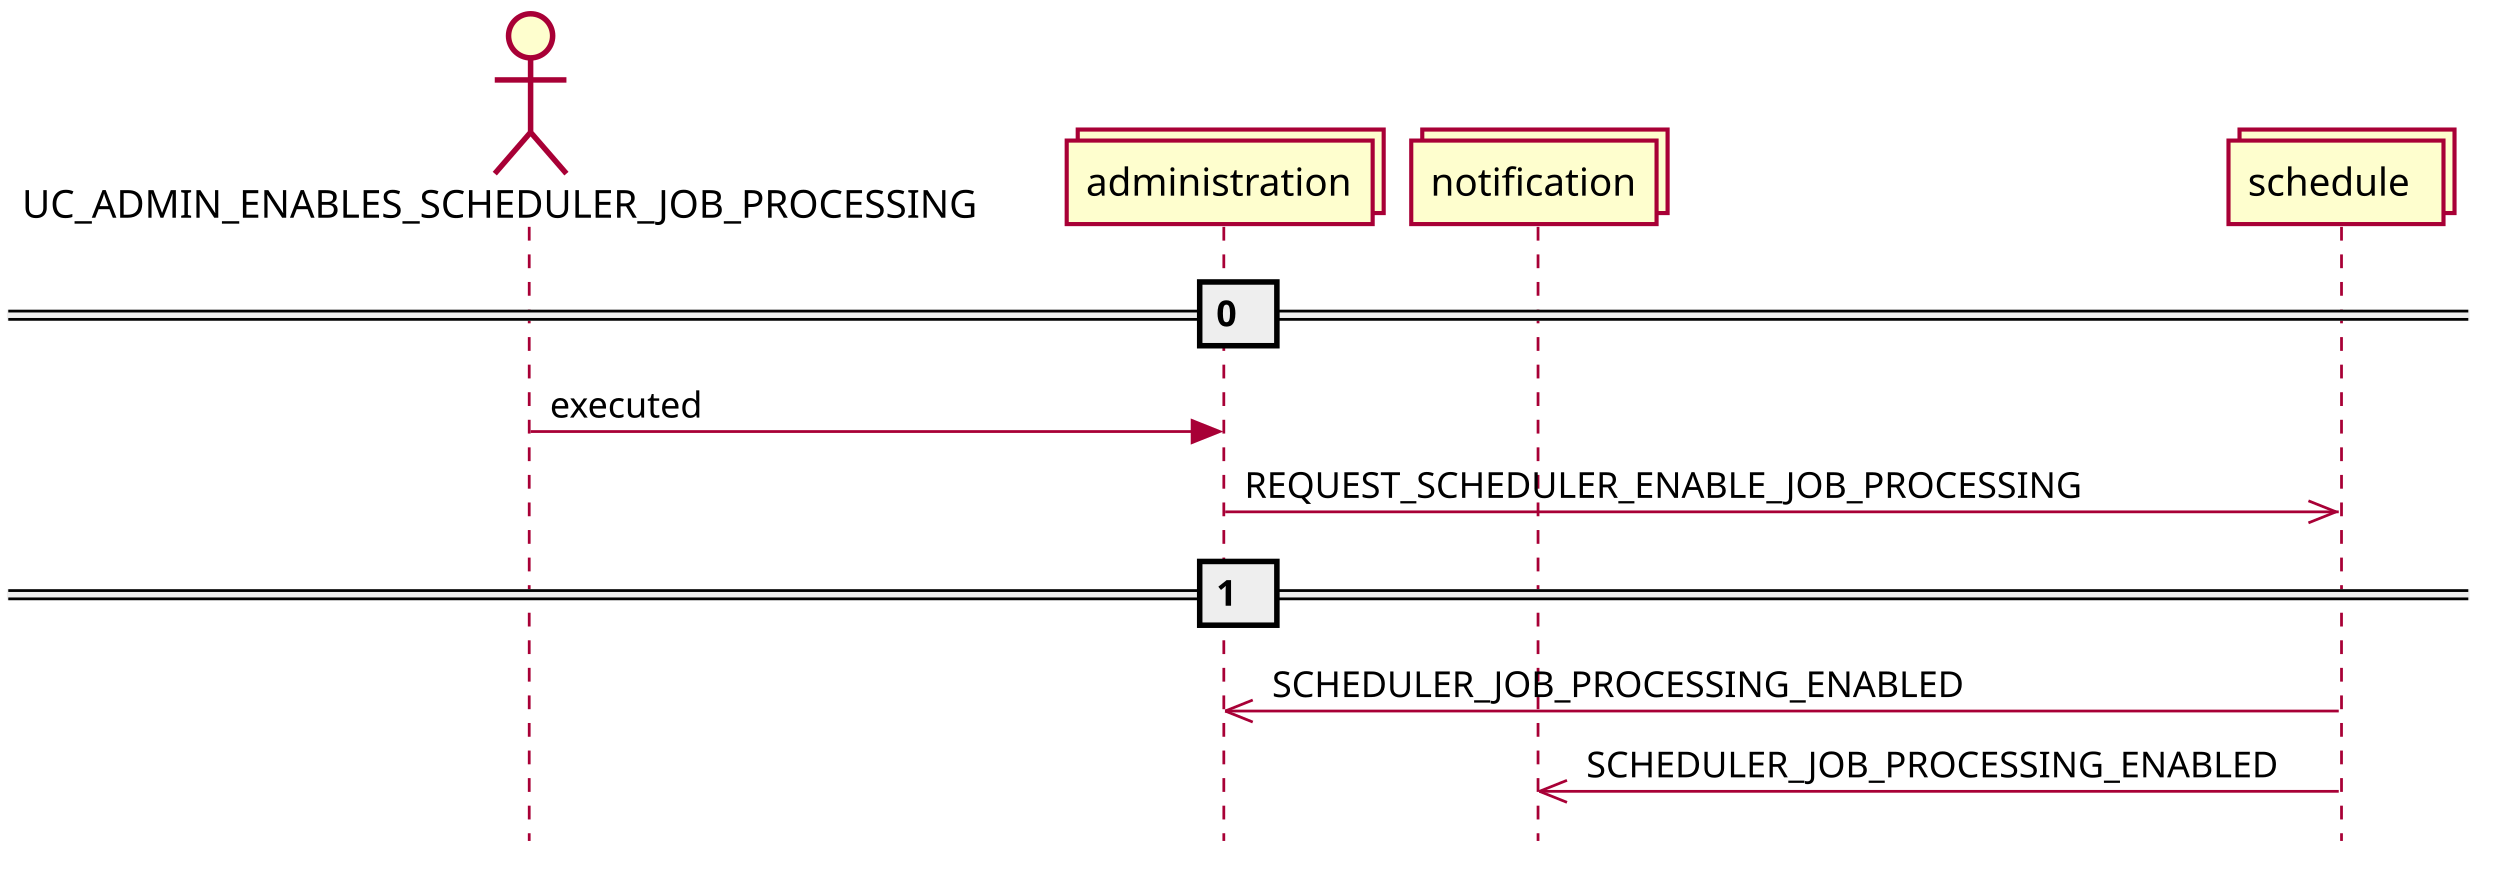
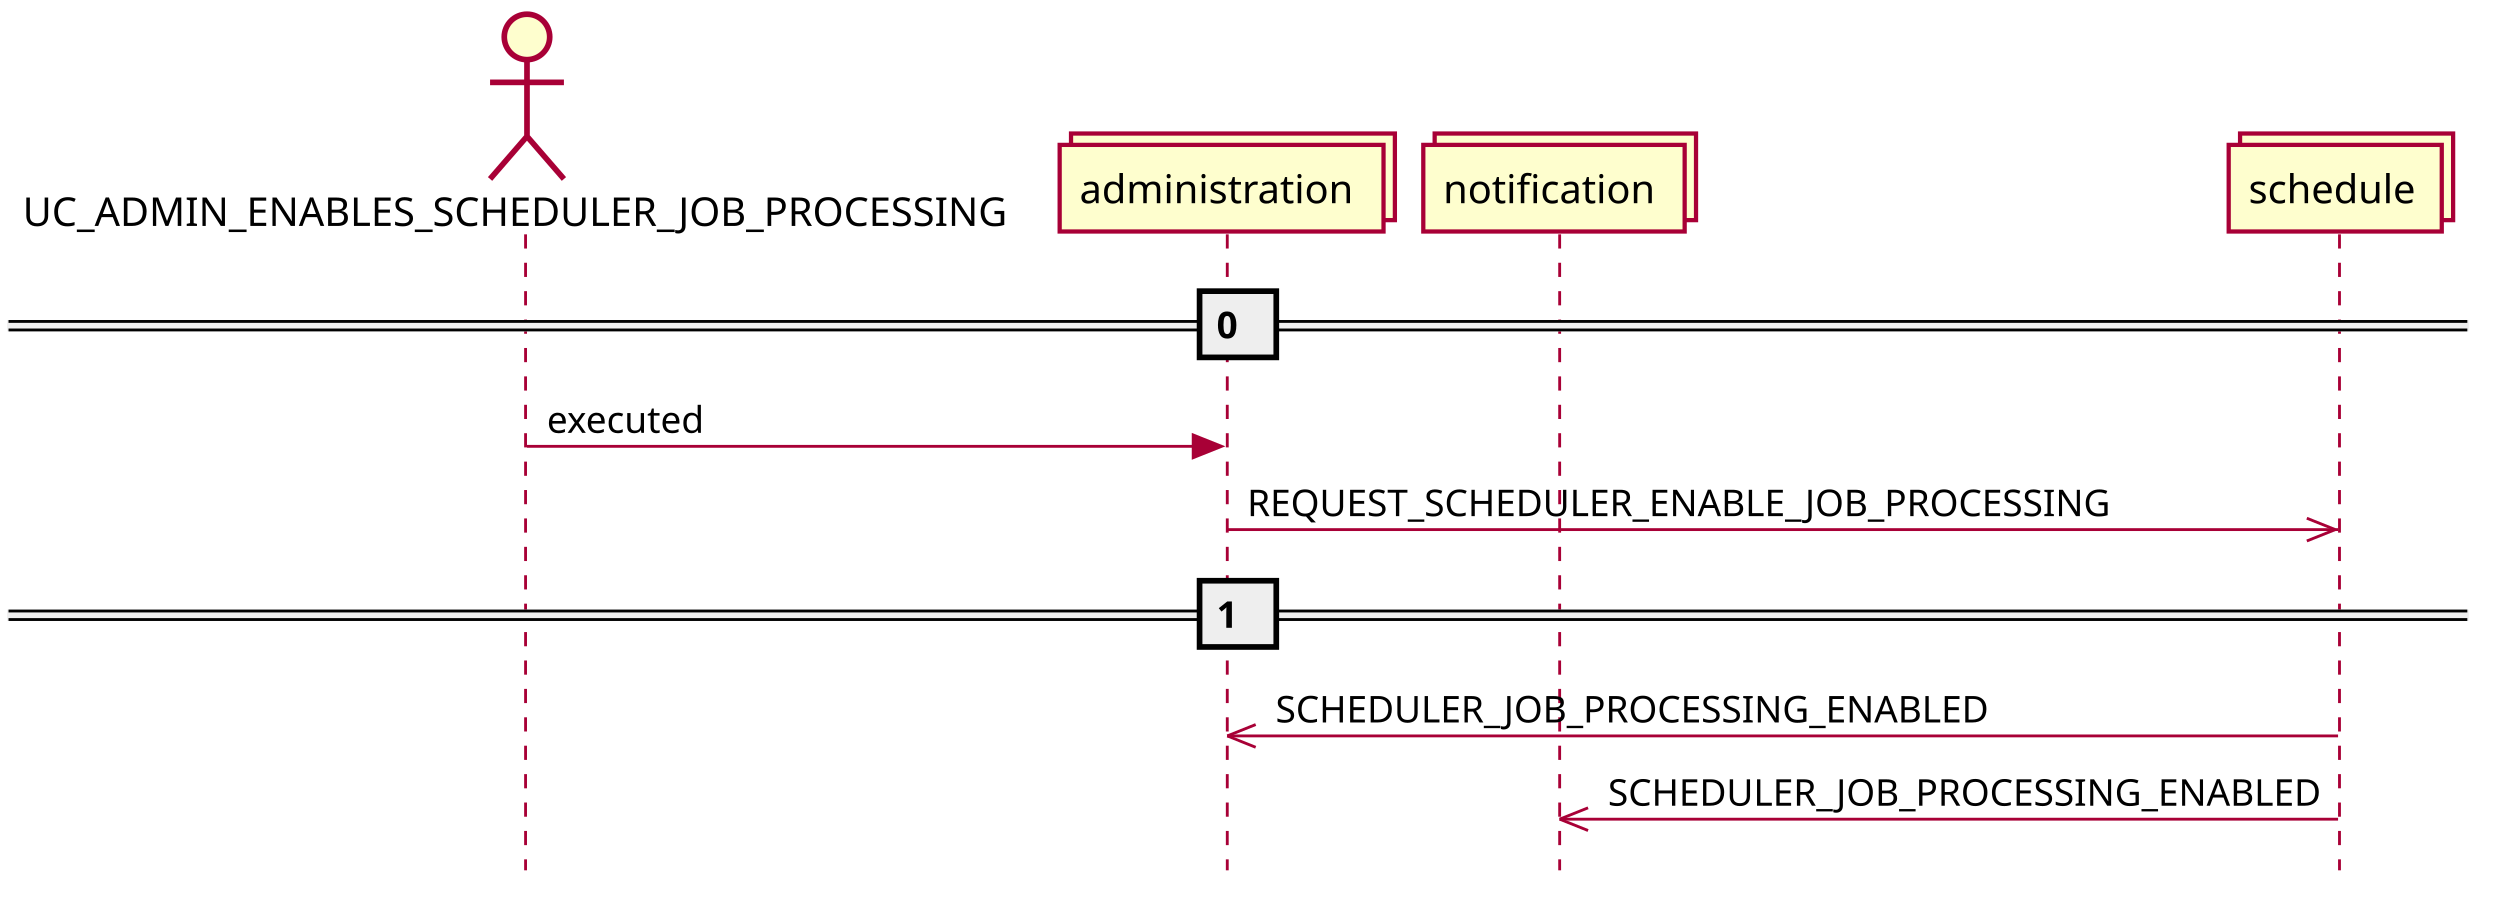
- <svg xmlns="http://www.w3.org/2000/svg" contentScriptType="application/ecmascript" contentStyleType="text/css" height="317px" preserveAspectRatio="none" style="width:907px;height:317px;" version="1.1" viewBox="0 0 907 317" width="907px" zoomAndPan="magnify">
+ <svg xmlns="http://www.w3.org/2000/svg" contentScriptType="application/ecmascript" contentStyleType="text/css" height="318px" preserveAspectRatio="none" style="width:880px;height:318px;" version="1.1" viewBox="0 0 880 318" width="880px" zoomAndPan="magnify">
  <defs />
  <g>
-     <line style="stroke: #A80036; stroke-width: 1.0; stroke-dasharray: 5.0,5.0;" x1="192" x2="192" y1="82.297" y2="305.094" />
-     <line style="stroke: #A80036; stroke-width: 1.0; stroke-dasharray: 5.0,5.0;" x1="444" x2="444" y1="82.297" y2="305.094" />
-     <line style="stroke: #A80036; stroke-width: 1.0; stroke-dasharray: 5.0,5.0;" x1="558" x2="558" y1="82.297" y2="305.094" />
-     <line style="stroke: #A80036; stroke-width: 1.0; stroke-dasharray: 5.0,5.0;" x1="849.5" x2="849.5" y1="82.297" y2="305.094" />
-     <text fill="#000000" font-family="sans-serif" font-size="14" lengthAdjust="spacingAndGlyphs" textLength="363" x="8" y="78.995">UC_ADMIN_ENABLES_SCHEDULER_JOB_PROCESSING</text>
-     <ellipse cx="192.5" cy="13" fill="#FEFECE" rx="8" ry="8" style="stroke: #A80036; stroke-width: 2.0;" />
-     <path d="M192.5,21 L192.5,48 M179.5,29 L205.5,29 M192.5,48 L179.5,63 M192.5,48 L205.5,63 " fill="none" style="stroke: #A80036; stroke-width: 2.0;" />
-     <rect fill="#FEFECE" height="30.297" style="stroke: #A80036; stroke-width: 1.5;" width="111" x="391" y="47" />
-     <rect fill="#FEFECE" height="30.297" style="stroke: #A80036; stroke-width: 1.5;" width="111" x="387" y="51" />
-     <text fill="#000000" font-family="sans-serif" font-size="14" lengthAdjust="spacingAndGlyphs" textLength="97" x="394" y="70.995">administration</text>
-     <rect fill="#FEFECE" height="30.297" style="stroke: #A80036; stroke-width: 1.5;" width="89" x="516" y="47" />
-     <rect fill="#FEFECE" height="30.297" style="stroke: #A80036; stroke-width: 1.5;" width="89" x="512" y="51" />
-     <text fill="#000000" font-family="sans-serif" font-size="14" lengthAdjust="spacingAndGlyphs" textLength="75" x="519" y="70.995">notification</text>
-     <rect fill="#FEFECE" height="30.297" style="stroke: #A80036; stroke-width: 1.5;" width="78" x="812.5" y="47" />
-     <rect fill="#FEFECE" height="30.297" style="stroke: #A80036; stroke-width: 1.5;" width="78" x="808.5" y="51" />
-     <text fill="#000000" font-family="sans-serif" font-size="14" lengthAdjust="spacingAndGlyphs" textLength="64" x="815.5" y="70.995">schedule</text>
-     <rect fill="#EEEEEE" height="3" style="stroke: #EEEEEE; stroke-width: 1.0;" width="892.5" x="3" y="112.863" />
-     <line style="stroke: #000000; stroke-width: 1.0;" x1="3" x2="895.5" y1="112.863" y2="112.863" />
-     <line style="stroke: #000000; stroke-width: 1.0;" x1="3" x2="895.5" y1="115.863" y2="115.863" />
-     <rect fill="#EEEEEE" height="23.133" style="stroke: #000000; stroke-width: 2.0;" width="28" x="435.25" y="102.297" />
-     <text fill="#000000" font-family="sans-serif" font-size="13" font-weight="bold" lengthAdjust="spacingAndGlyphs" textLength="9" x="441.25" y="118.364">0</text>
-     <polygon fill="#A80036" points="432.5,152.562,442.5,156.562,432.5,160.562" style="stroke: #A80036; stroke-width: 1.0;" />
-     <line style="stroke: #A80036; stroke-width: 1.0;" x1="192.5" x2="438.5" y1="156.562" y2="156.562" />
-     <text fill="#000000" font-family="sans-serif" font-size="13" lengthAdjust="spacingAndGlyphs" textLength="59" x="199.5" y="151.497">executed</text>
-     <line style="stroke: #A80036; stroke-width: 1.0;" x1="847.5" x2="837.5" y1="185.695" y2="181.695" />
-     <line style="stroke: #A80036; stroke-width: 1.0;" x1="847.5" x2="837.5" y1="185.695" y2="189.695" />
-     <line style="stroke: #A80036; stroke-width: 1.0;" x1="444.5" x2="848.5" y1="185.695" y2="185.695" />
-     <text fill="#000000" font-family="sans-serif" font-size="13" lengthAdjust="spacingAndGlyphs" textLength="324" x="451.5" y="180.629">REQUEST_SCHEDULER_ENABLE_JOB_PROCESSING</text>
-     <rect fill="#EEEEEE" height="3" style="stroke: #EEEEEE; stroke-width: 1.0;" width="892.5" x="3" y="214.262" />
-     <line style="stroke: #000000; stroke-width: 1.0;" x1="3" x2="895.5" y1="214.262" y2="214.262" />
-     <line style="stroke: #000000; stroke-width: 1.0;" x1="3" x2="895.5" y1="217.262" y2="217.262" />
-     <rect fill="#EEEEEE" height="23.133" style="stroke: #000000; stroke-width: 2.0;" width="28" x="435.25" y="203.695" />
-     <text fill="#000000" font-family="sans-serif" font-size="13" font-weight="bold" lengthAdjust="spacingAndGlyphs" textLength="9" x="441.25" y="219.762">1</text>
-     <line style="stroke: #A80036; stroke-width: 1.0;" x1="444.5" x2="454.5" y1="257.961" y2="253.961" />
-     <line style="stroke: #A80036; stroke-width: 1.0;" x1="444.5" x2="454.5" y1="257.961" y2="261.961" />
-     <line style="stroke: #A80036; stroke-width: 1.0;" x1="444.5" x2="848.5" y1="257.961" y2="257.961" />
-     <text fill="#000000" font-family="sans-serif" font-size="13" lengthAdjust="spacingAndGlyphs" textLength="267" x="461.5" y="252.895">SCHEDULER_JOB_PROCESSING_ENABLED</text>
-     <line style="stroke: #A80036; stroke-width: 1.0;" x1="558.5" x2="568.5" y1="287.094" y2="283.094" />
-     <line style="stroke: #A80036; stroke-width: 1.0;" x1="558.5" x2="568.5" y1="287.094" y2="291.094" />
-     <line style="stroke: #A80036; stroke-width: 1.0;" x1="558.5" x2="848.5" y1="287.094" y2="287.094" />
-     <text fill="#000000" font-family="sans-serif" font-size="13" lengthAdjust="spacingAndGlyphs" textLength="267" x="575.5" y="282.028">SCHEDULER_JOB_PROCESSING_ENABLED</text>
+     <line style="stroke: #A80036; stroke-width: 1.0; stroke-dasharray: 5.0,5.0;" x1="185" x2="185" y1="82.488" y2="306.352" />
+     <line style="stroke: #A80036; stroke-width: 1.0; stroke-dasharray: 5.0,5.0;" x1="432" x2="432" y1="82.488" y2="306.352" />
+     <line style="stroke: #A80036; stroke-width: 1.0; stroke-dasharray: 5.0,5.0;" x1="549" x2="549" y1="82.488" y2="306.352" />
+     <line style="stroke: #A80036; stroke-width: 1.0; stroke-dasharray: 5.0,5.0;" x1="823.5" x2="823.5" y1="82.488" y2="306.352" />
+     <text fill="#000000" font-family="sans-serif" font-size="14" lengthAdjust="spacingAndGlyphs" textLength="349" x="8" y="79.535">UC_ADMIN_ENABLES_SCHEDULER_JOB_PROCESSING</text>
+     <ellipse cx="185.5" cy="13" fill="#FEFECE" rx="8" ry="8" style="stroke: #A80036; stroke-width: 2.0;" />
+     <path d="M185.5,21 L185.5,48 M172.5,29 L198.5,29 M185.5,48 L172.5,63 M185.5,48 L198.5,63 " fill="none" style="stroke: #A80036; stroke-width: 2.0;" />
+     <rect fill="#FEFECE" height="30.488" style="stroke: #A80036; stroke-width: 1.5;" width="114" x="377" y="47" />
+     <rect fill="#FEFECE" height="30.488" style="stroke: #A80036; stroke-width: 1.5;" width="114" x="373" y="51" />
+     <text fill="#000000" font-family="sans-serif" font-size="14" lengthAdjust="spacingAndGlyphs" textLength="100" x="380" y="71.535">administration</text>
+     <rect fill="#FEFECE" height="30.488" style="stroke: #A80036; stroke-width: 1.5;" width="92" x="505" y="47" />
+     <rect fill="#FEFECE" height="30.488" style="stroke: #A80036; stroke-width: 1.5;" width="92" x="501" y="51" />
+     <text fill="#000000" font-family="sans-serif" font-size="14" lengthAdjust="spacingAndGlyphs" textLength="78" x="508" y="71.535">notification</text>
+     <rect fill="#FEFECE" height="30.488" style="stroke: #A80036; stroke-width: 1.5;" width="75" x="788.5" y="47" />
+     <rect fill="#FEFECE" height="30.488" style="stroke: #A80036; stroke-width: 1.5;" width="75" x="784.5" y="51" />
+     <text fill="#000000" font-family="sans-serif" font-size="14" lengthAdjust="spacingAndGlyphs" textLength="61" x="791.5" y="71.535">schedule</text>
+     <rect fill="#EEEEEE" height="3" style="stroke: #EEEEEE; stroke-width: 1.0;" width="865.5" x="3" y="113.144" />
+     <line style="stroke: #000000; stroke-width: 1.0;" x1="3" x2="868.5" y1="113.144" y2="113.144" />
+     <line style="stroke: #000000; stroke-width: 1.0;" x1="3" x2="868.5" y1="116.144" y2="116.144" />
+     <rect fill="#EEEEEE" height="23.311" style="stroke: #000000; stroke-width: 2.0;" width="27" x="422.25" y="102.488" />
+     <text fill="#000000" font-family="sans-serif" font-size="13" font-weight="bold" lengthAdjust="spacingAndGlyphs" textLength="9" x="428.25" y="119.057">0</text>
+     <polygon fill="#A80036" points="420,153.109,430,157.109,420,161.109" style="stroke: #A80036; stroke-width: 1.0;" />
+     <line style="stroke: #A80036; stroke-width: 1.0;" x1="185.5" x2="426" y1="157.109" y2="157.109" />
+     <text fill="#000000" font-family="sans-serif" font-size="13" lengthAdjust="spacingAndGlyphs" textLength="57" x="192.5" y="152.367">executed</text>
+     <line style="stroke: #A80036; stroke-width: 1.0;" x1="822" x2="812" y1="186.42" y2="182.42" />
+     <line style="stroke: #A80036; stroke-width: 1.0;" x1="822" x2="812" y1="186.42" y2="190.42" />
+     <line style="stroke: #A80036; stroke-width: 1.0;" x1="432" x2="823" y1="186.42" y2="186.42" />
+     <text fill="#000000" font-family="sans-serif" font-size="13" lengthAdjust="spacingAndGlyphs" textLength="304" x="439" y="181.678">REQUEST_SCHEDULER_ENABLE_JOB_PROCESSING</text>
+     <rect fill="#EEEEEE" height="3" style="stroke: #EEEEEE; stroke-width: 1.0;" width="865.5" x="3" y="215.075" />
+     <line style="stroke: #000000; stroke-width: 1.0;" x1="3" x2="868.5" y1="215.075" y2="215.075" />
+     <line style="stroke: #000000; stroke-width: 1.0;" x1="3" x2="868.5" y1="218.075" y2="218.075" />
+     <rect fill="#EEEEEE" height="23.311" style="stroke: #000000; stroke-width: 2.0;" width="27" x="422.25" y="204.42" />
+     <text fill="#000000" font-family="sans-serif" font-size="13" font-weight="bold" lengthAdjust="spacingAndGlyphs" textLength="9" x="428.25" y="220.988">1</text>
+     <line style="stroke: #A80036; stroke-width: 1.0;" x1="432" x2="442" y1="259.041" y2="255.041" />
+     <line style="stroke: #A80036; stroke-width: 1.0;" x1="432" x2="442" y1="259.041" y2="263.041" />
+     <line style="stroke: #A80036; stroke-width: 1.0;" x1="432" x2="823" y1="259.041" y2="259.041" />
+     <text fill="#000000" font-family="sans-serif" font-size="13" lengthAdjust="spacingAndGlyphs" textLength="251" x="449" y="254.299">SCHEDULER_JOB_PROCESSING_ENABLED</text>
+     <line style="stroke: #A80036; stroke-width: 1.0;" x1="549" x2="559" y1="288.352" y2="284.352" />
+     <line style="stroke: #A80036; stroke-width: 1.0;" x1="549" x2="559" y1="288.352" y2="292.352" />
+     <line style="stroke: #A80036; stroke-width: 1.0;" x1="549" x2="823" y1="288.352" y2="288.352" />
+     <text fill="#000000" font-family="sans-serif" font-size="13" lengthAdjust="spacingAndGlyphs" textLength="251" x="566" y="283.609">SCHEDULER_JOB_PROCESSING_ENABLED</text>
  </g>
</svg>
